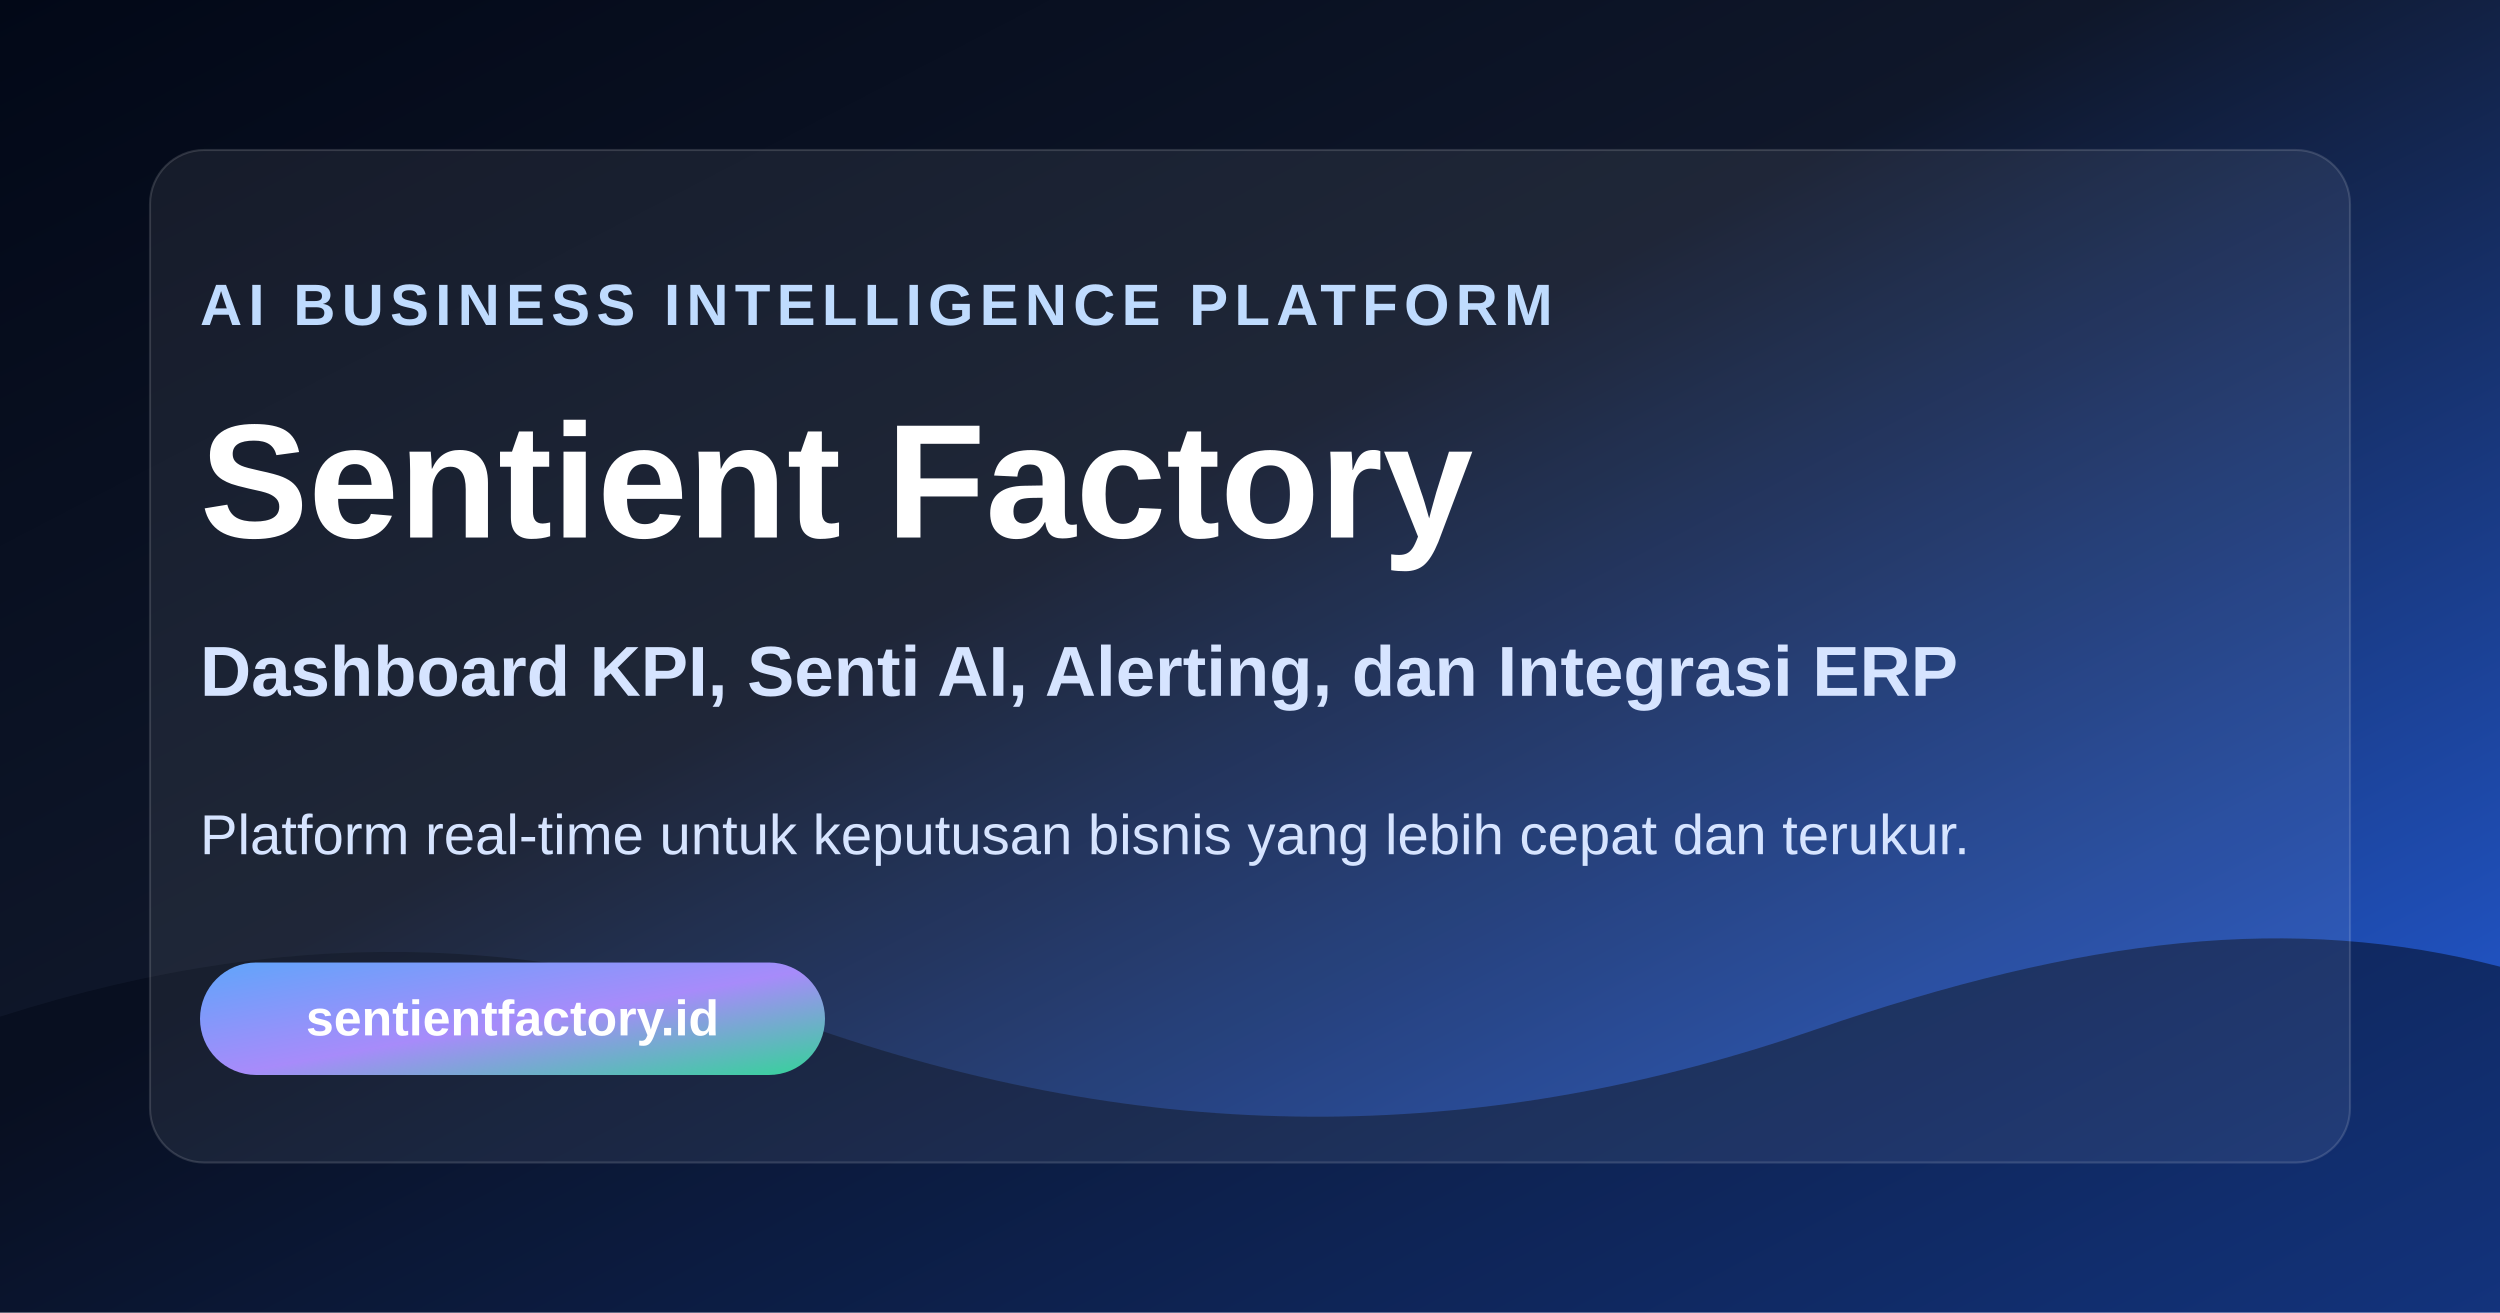
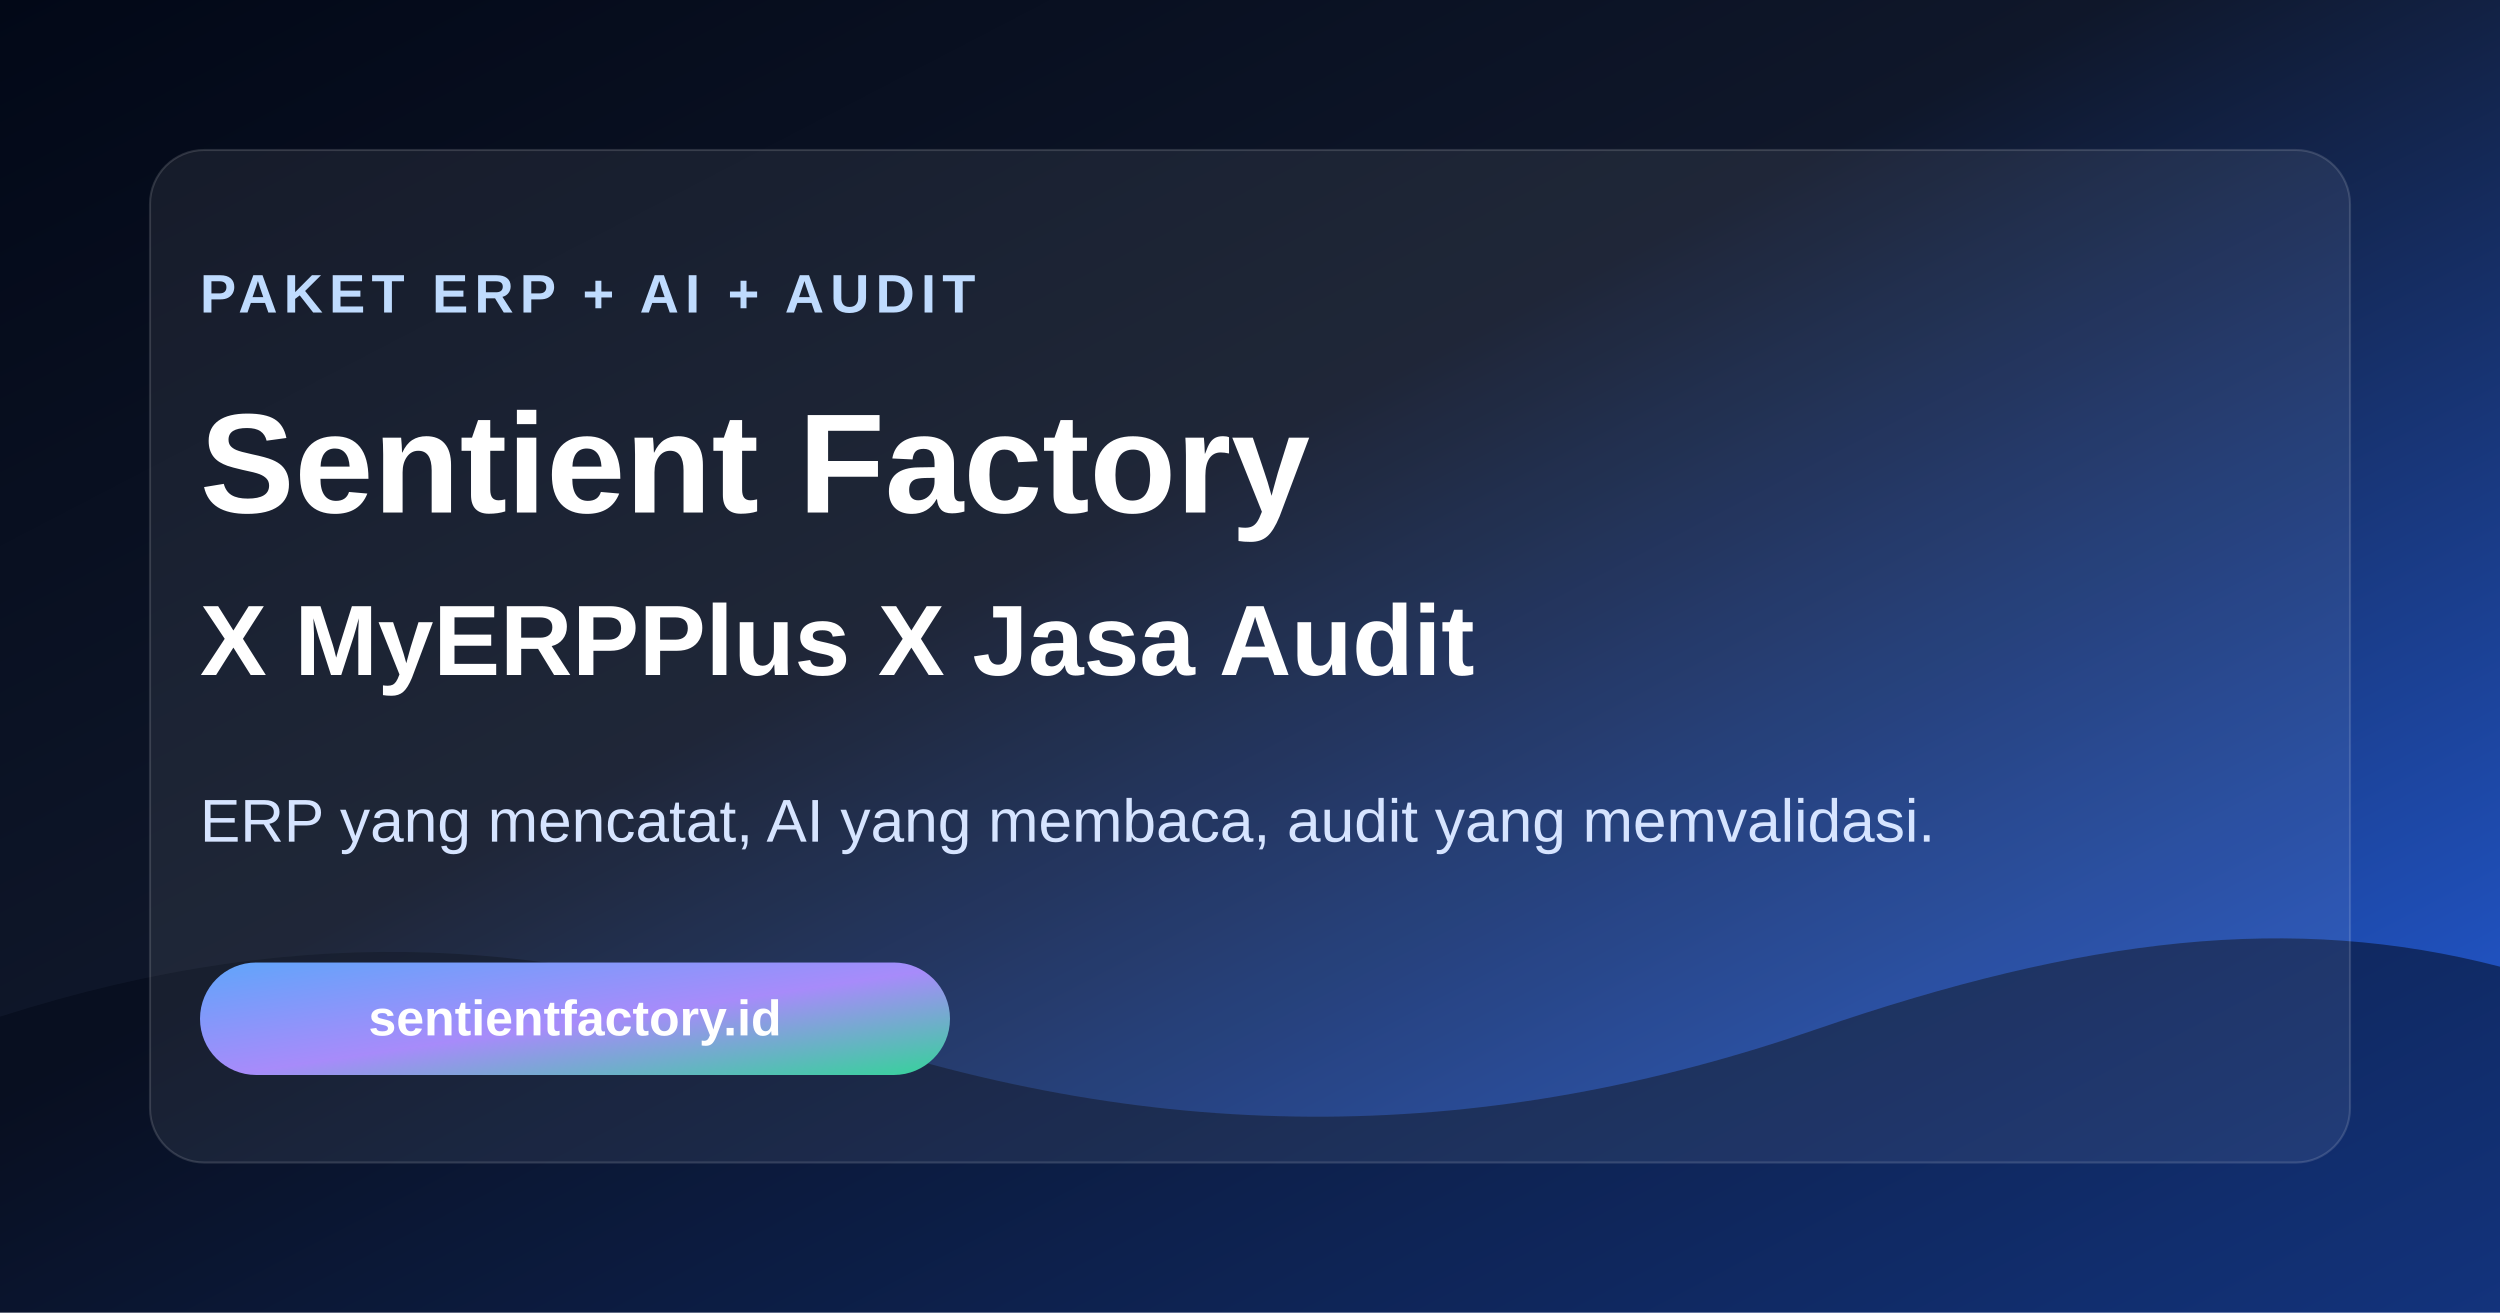
<svg xmlns="http://www.w3.org/2000/svg" width="1200" height="630" viewBox="0 0 1200 630" role="img" aria-labelledby="title desc">
  <defs>
    <linearGradient id="bg" x1="0" y1="0" x2="1" y2="1">
      <stop offset="0%" stop-color="#020817" />
      <stop offset="42%" stop-color="#0F172A" />
      <stop offset="100%" stop-color="#2563EB" />
    </linearGradient>
    <linearGradient id="accent" x1="0" y1="0" x2="1" y2="1">
      <stop offset="0%" stop-color="#60A5FA" />
      <stop offset="52%" stop-color="#A78BFA" />
      <stop offset="100%" stop-color="#34D399" />
    </linearGradient>
  </defs>
  <rect width="1200" height="630" fill="url(#bg)" />
  <path d="M0 488C150 440 270 452 392 494C560 552 716 548 872 494C1000 450 1100 438 1200 464V630H0Z" fill="#020817" opacity="0.52" />
  <rect x="72" y="72" width="1056" height="486" rx="26" fill="rgba(255,255,255,0.07)" stroke="rgba(255,255,255,0.14)" />
-   <text x="96" y="156" fill="#BFDBFE" font-family="Segoe UI, Arial, sans-serif" font-size="28" font-weight="700" letter-spacing="3">AI BUSINESS INTELLIGENCE PLATFORM</text>
-   <text x="96" y="258" fill="#FFFFFF" font-family="Segoe UI, Arial, sans-serif" font-size="78" font-weight="900">Sentient Factory</text>
-   <text x="96" y="334" fill="#D6E4FF" font-family="Segoe UI, Arial, sans-serif" font-size="34" font-weight="700">Dashboard KPI, Senti AI, Alerting, dan Integrasi ERP</text>
-   <text x="96" y="410" fill="#D6E4FF" font-family="Segoe UI, Arial, sans-serif" font-size="27">Platform real-time untuk keputusan bisnis yang lebih cepat dan terukur.</text>
-   <rect x="96" y="462" width="300" height="54" rx="27" fill="url(#accent)" />
-   <text x="246" y="497" text-anchor="middle" fill="#FFFFFF" font-family="Segoe UI, Arial, sans-serif" font-size="24" font-weight="800">sentientfactory.id</text>
+   <text x="96" y="150" fill="#BFDBFE" font-family="Segoe UI, Arial, sans-serif" font-size="26" font-weight="700" letter-spacing="3">PAKET ERP + AI + AUDIT</text>
+   <text x="96" y="246" fill="#FFFFFF" font-family="Segoe UI, Arial, sans-serif" font-size="68" font-weight="900">Sentient Factory</text>
+   <text x="96" y="324" fill="#FFFFFF" font-family="Segoe UI, Arial, sans-serif" font-size="48" font-weight="850">X MyERPPlus X Jasa Audit</text>
+   <text x="96" y="404" fill="#D6E4FF" font-family="Segoe UI, Arial, sans-serif" font-size="29">ERP yang mencatat, AI yang membaca, audit yang memvalidasi.</text>
+   <rect x="96" y="462" width="360" height="54" rx="27" fill="url(#accent)" />
+   <text x="276" y="497" text-anchor="middle" fill="#FFFFFF" font-family="Segoe UI, Arial, sans-serif" font-size="24" font-weight="800">sentientfactory.id</text>
</svg>
